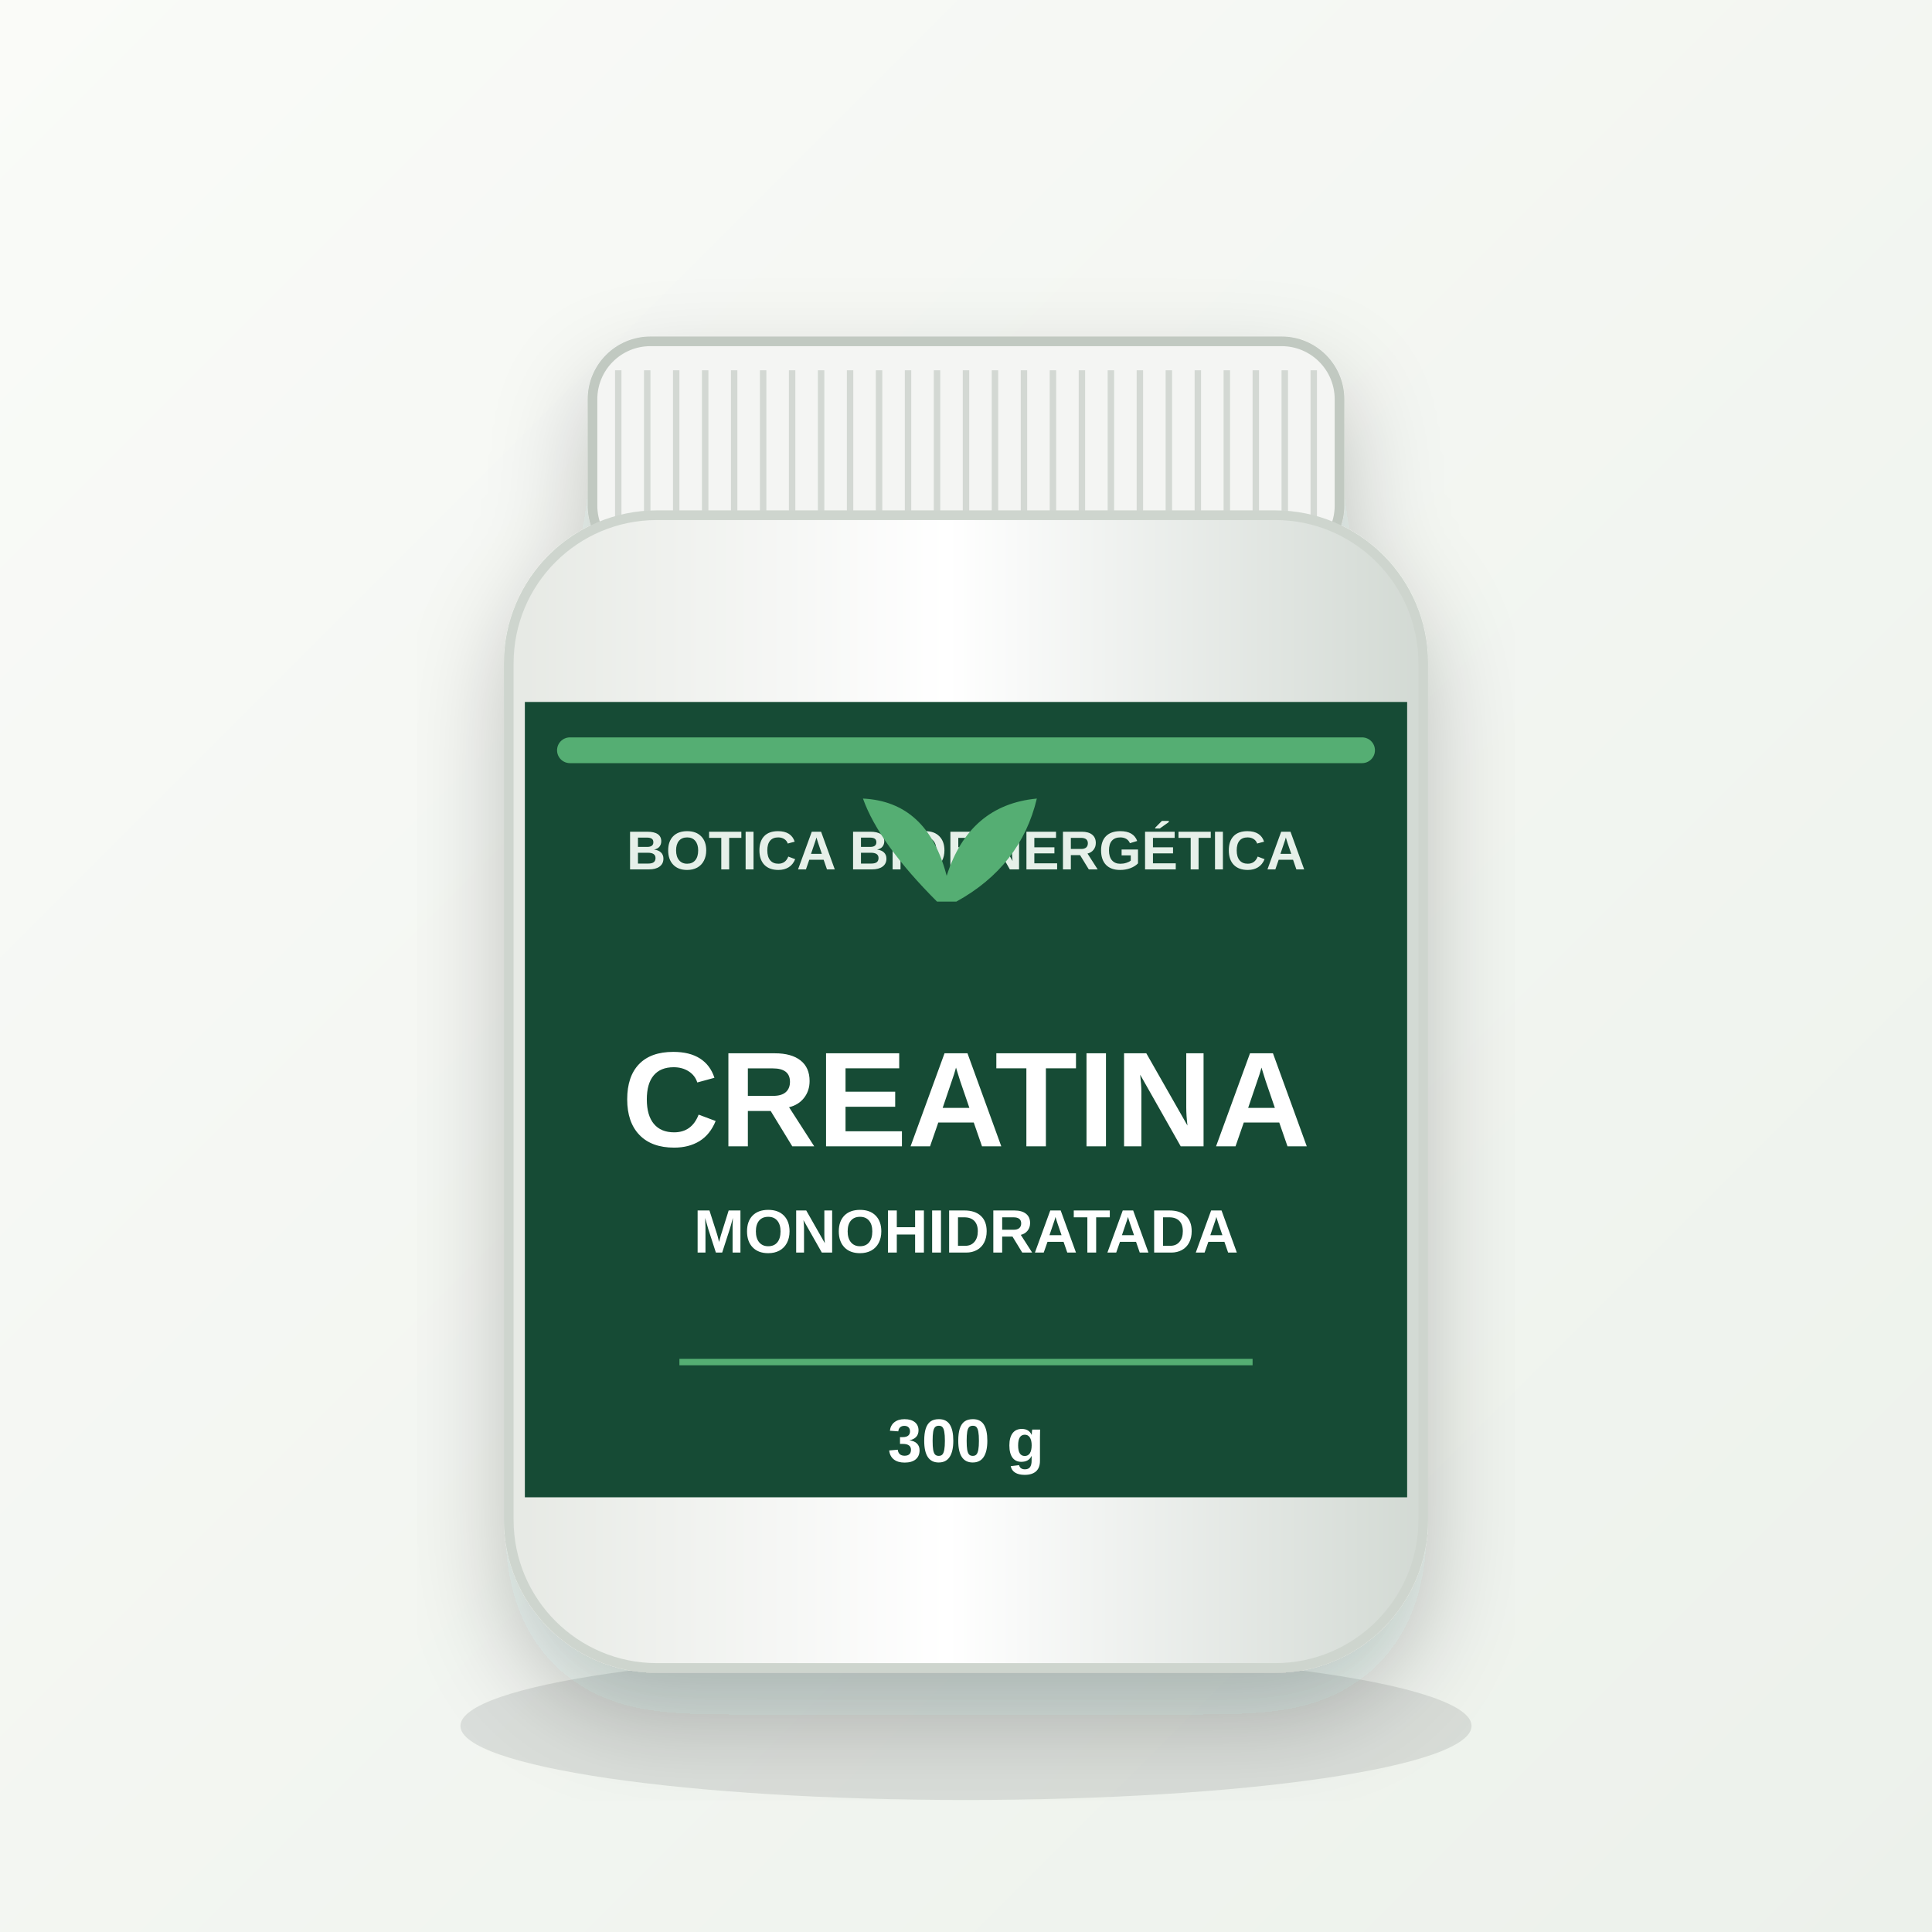
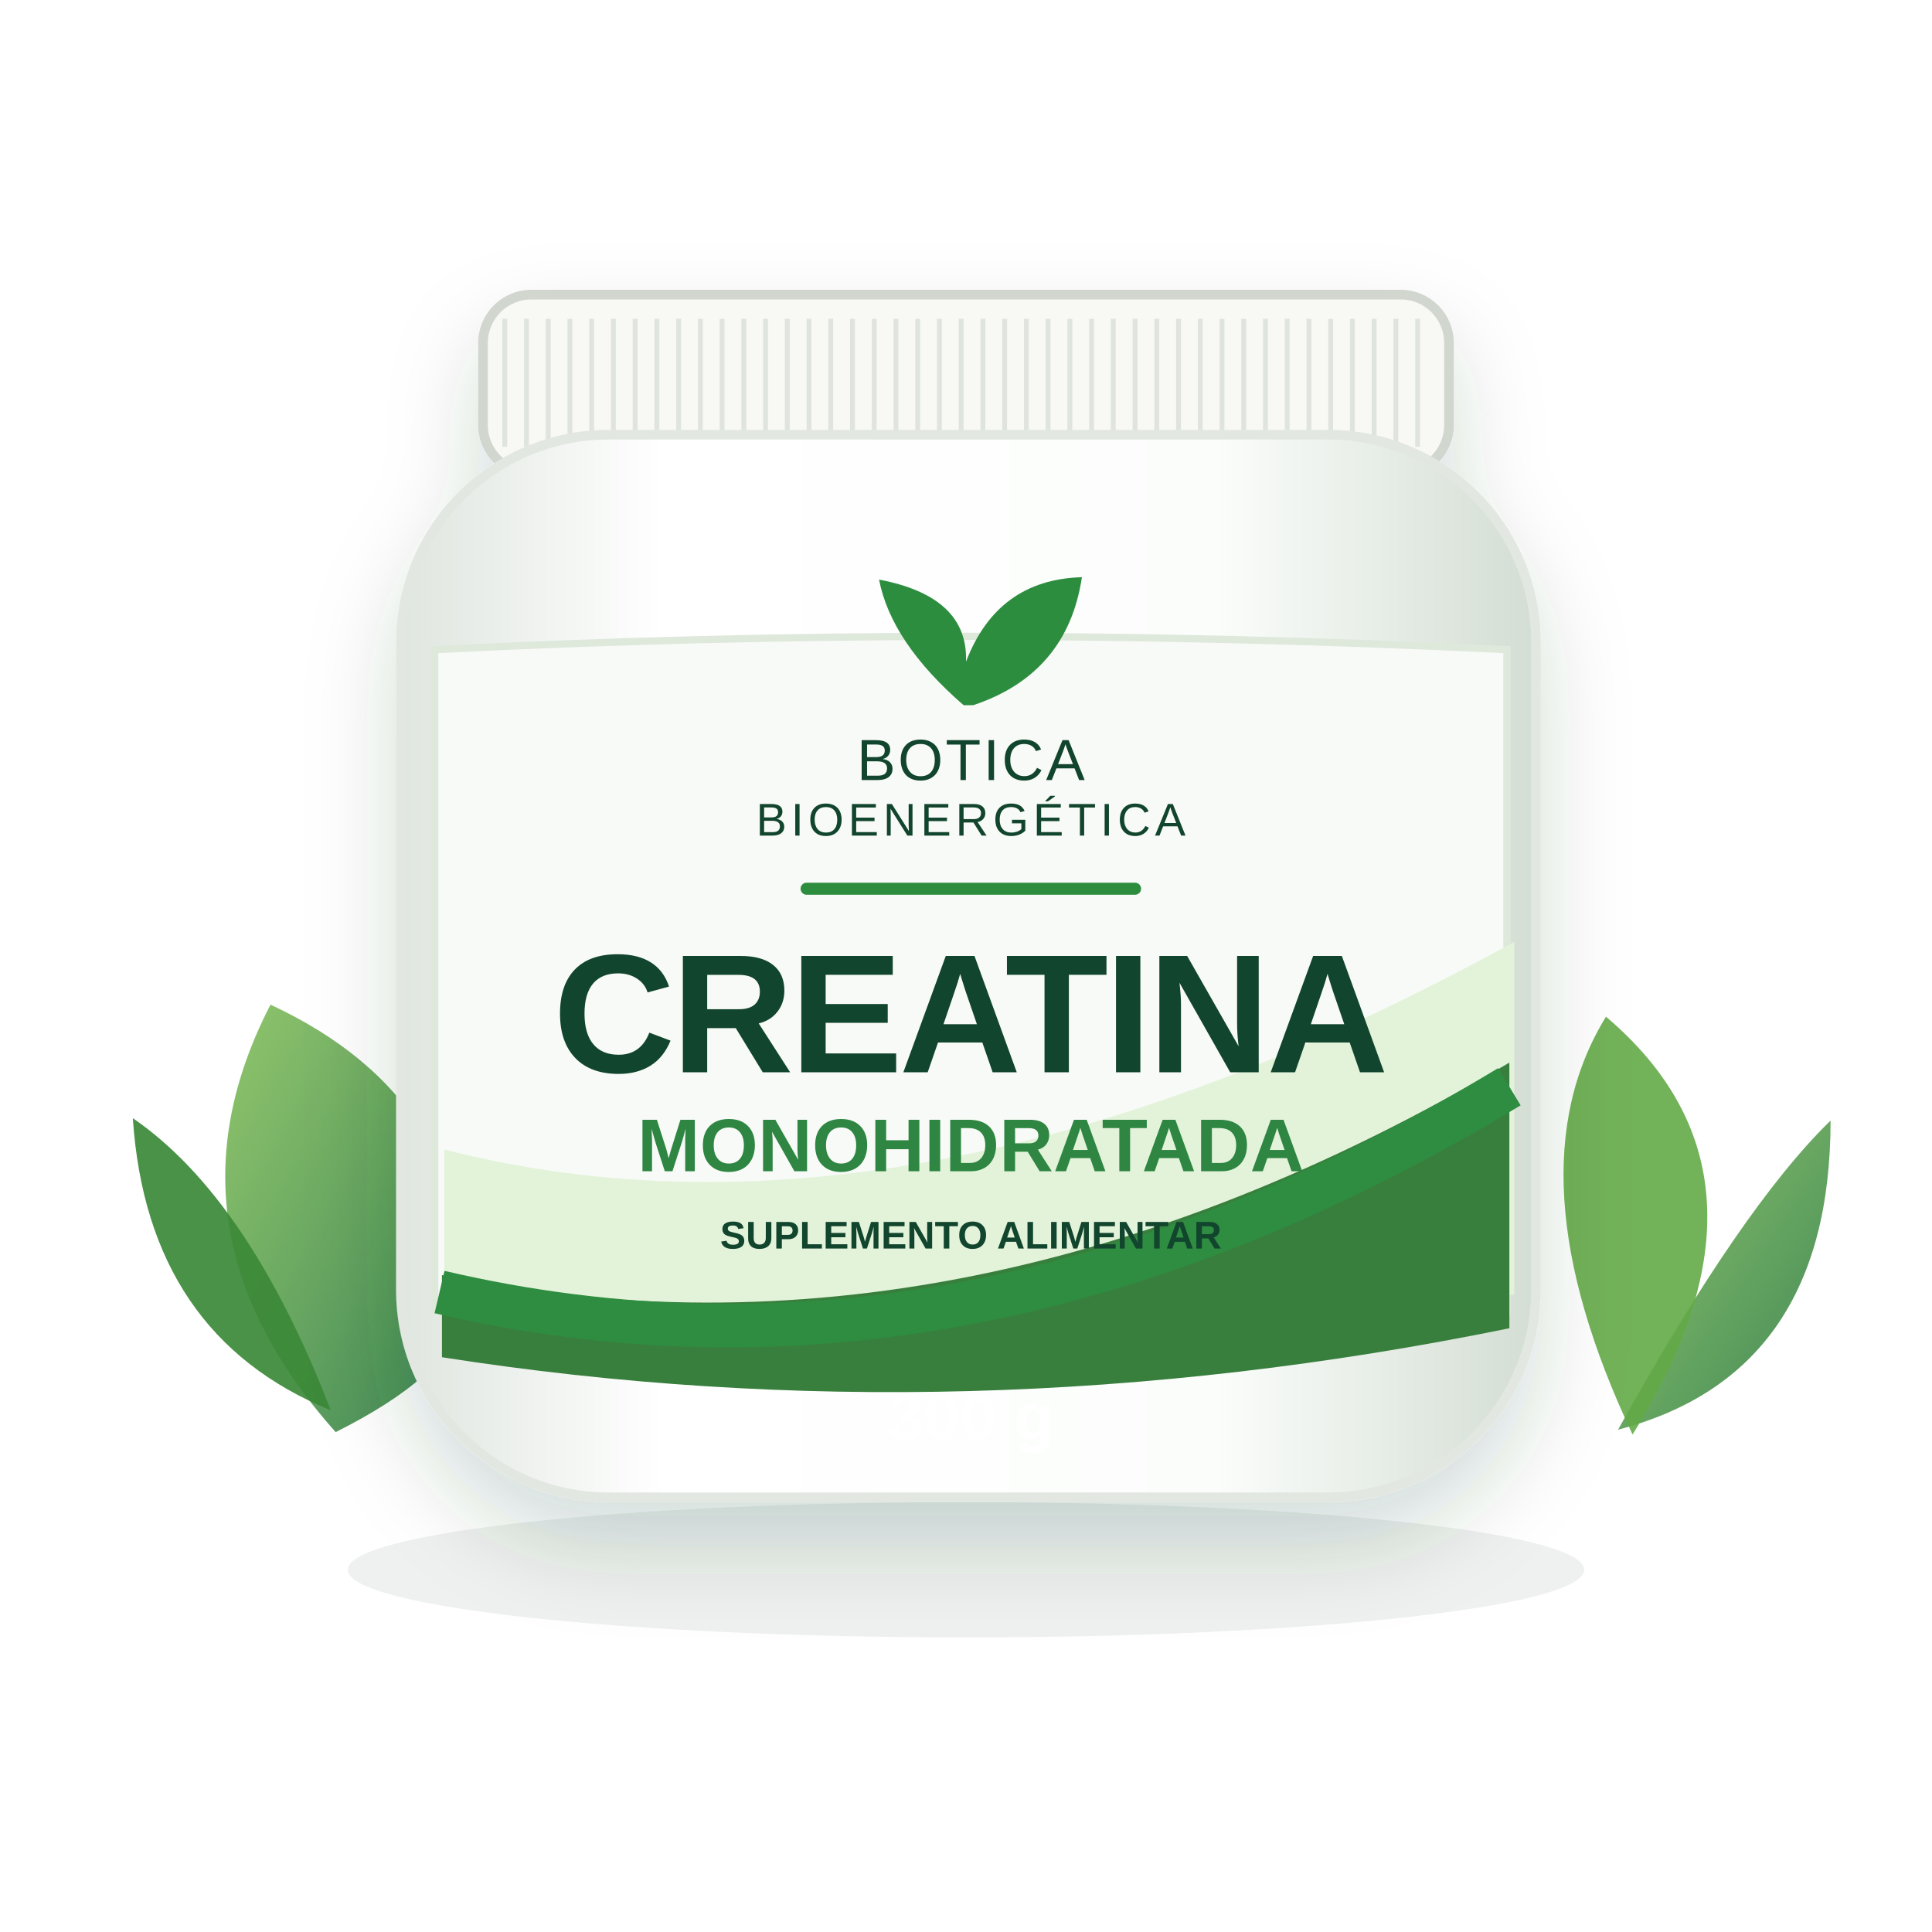
- <svg xmlns="http://www.w3.org/2000/svg" viewBox="0 0 600 600" role="img" aria-label="CREATINA MONOHIDRATADA 300 g">
+ <svg xmlns="http://www.w3.org/2000/svg" viewBox="0 0 800 800" role="img" aria-label="CREATINA MONOHIDRATADA Botica Bioenergética">
  <defs>
-     <linearGradient id="bg" x2="1" y2="1">
-       <stop stop-color="#fafbf8" />
-       <stop offset="1" stop-color="#ecf1eb" />
+     <linearGradient id="glass" x1="0" x2="1">
+       <stop stop-color="#e0e6e0" />
+       <stop offset=".23" stop-color="#ffffff" />
+       <stop offset=".72" stop-color="#fbfdfb" />
+       <stop offset="1" stop-color="#d4ded4" />
    </linearGradient>
-     <linearGradient id="jar" x1="0" y1="0" x2="1" y2="0">
-       <stop stop-color="#e6e9e4" />
-       <stop offset=".48" stop-color="#ffffff" />
-       <stop offset="1" stop-color="#d2d9d3" />
+     <linearGradient id="amber" x1="0" x2="1">
+       <stop stop-color="#512e18" />
+       <stop offset=".45" stop-color="#b3753e" />
+       <stop offset="1" stop-color="#4e2c1b" />
    </linearGradient>
-     <filter id="shadow">
-       <feDropShadow dx="0" dy="13" stdDeviation="15" flood-color="#14251c" flood-opacity=".22" />
+     <filter id="shade" x="-30%" y="-30%" width="160%" height="160%">
+       <feDropShadow dx="0" dy="18" stdDeviation="18" flood-color="#0e3622" flood-opacity=".17" />
    </filter>
+     <linearGradient id="leaf" x1="0" y1="0" x2="1" y2="1">
+       <stop stop-color="#7dbb52" />
+       <stop offset="1" stop-color="#1e7339" />
+     </linearGradient>
  </defs>
-   <rect width="600" height="600" fill="url(#bg)" />
-   <ellipse cx="300" cy="536" rx="157" ry="23" fill="#1a2820" opacity=".11" />
-   <g filter="url(#shadow)">
-     <rect x="184" y="106" width="232" height="69" rx="18" fill="#f4f5f3" stroke="#c1c9c1" stroke-width="3" />
-     <path d="M192 115v48" stroke="#d3d8d3" stroke-width="2" />
-     <path d="M201 115v48" stroke="#d3d8d3" stroke-width="2" />
-     <path d="M210 115v48" stroke="#d3d8d3" stroke-width="2" />
-     <path d="M219 115v48" stroke="#d3d8d3" stroke-width="2" />
-     <path d="M228 115v48" stroke="#d3d8d3" stroke-width="2" />
-     <path d="M237 115v48" stroke="#d3d8d3" stroke-width="2" />
-     <path d="M246 115v48" stroke="#d3d8d3" stroke-width="2" />
-     <path d="M255 115v48" stroke="#d3d8d3" stroke-width="2" />
-     <path d="M264 115v48" stroke="#d3d8d3" stroke-width="2" />
-     <path d="M273 115v48" stroke="#d3d8d3" stroke-width="2" />
-     <path d="M282 115v48" stroke="#d3d8d3" stroke-width="2" />
-     <path d="M291 115v48" stroke="#d3d8d3" stroke-width="2" />
-     <path d="M300 115v48" stroke="#d3d8d3" stroke-width="2" />
-     <path d="M309 115v48" stroke="#d3d8d3" stroke-width="2" />
-     <path d="M318 115v48" stroke="#d3d8d3" stroke-width="2" />
-     <path d="M327 115v48" stroke="#d3d8d3" stroke-width="2" />
-     <path d="M336 115v48" stroke="#d3d8d3" stroke-width="2" />
-     <path d="M345 115v48" stroke="#d3d8d3" stroke-width="2" />
-     <path d="M354 115v48" stroke="#d3d8d3" stroke-width="2" />
-     <path d="M363 115v48" stroke="#d3d8d3" stroke-width="2" />
-     <path d="M372 115v48" stroke="#d3d8d3" stroke-width="2" />
-     <path d="M381 115v48" stroke="#d3d8d3" stroke-width="2" />
-     <path d="M390 115v48" stroke="#d3d8d3" stroke-width="2" />
-     <path d="M399 115v48" stroke="#d3d8d3" stroke-width="2" />
-     <path d="M408 115v48" stroke="#d3d8d3" stroke-width="2" />
-     <rect x="158" y="160" width="284" height="358" rx="46" fill="url(#jar)" stroke="#ced5ce" stroke-width="3" />
-     <path d="M163 218h274v247H163z" fill="#164c34" />
-     <rect x="173" y="229" width="254" height="8" rx="4" fill="#55ae73" />
-     <text x="300" y="270" font-family="Arial,sans-serif" text-anchor="middle" fill="#e6f0e9" font-size="17" font-weight="700">BOTICA BIOENERGÉTICA</text>
-     <path d="M291 280q-18-18-23-32q20 1 26 24q7-22 28-24q-5 21-25 32" fill="#55ae73" />
-     <text x="300" y="356" text-anchor="middle" font-family="Arial,sans-serif" font-size="42" font-weight="900" fill="#ffffff">CREATINA</text>
-     <text x="300" y="389" text-anchor="middle" font-family="Arial,sans-serif" font-size="19" font-weight="700" fill="#ffffff">MONOHIDRATADA</text>
-     <path d="M211 423h178" stroke="#55ae73" stroke-width="2" />
-     <text x="300" y="454" text-anchor="middle" font-family="Arial,sans-serif" font-size="19" font-weight="700" fill="#ffffff">300 g</text>
+   <rect width="800" height="800" fill="#ffffff" />
+   <ellipse cx="400" cy="650" rx="256" ry="28" fill="#21472e" opacity=".08" />
+   <path d="M139 593Q64 509 112 416Q198 456 192 546Q185 570 139 593Z" fill="url(#leaf)" opacity=".85" />
+   <path d="M137 584Q103 496 55 463Q61 553 137 584Z" fill="#3b8937" opacity=".92" />
+   <path d="M670 592Q721 500 758 464Q758 569 670 592Z" fill="url(#leaf)" opacity=".85" />
+   <path d="M676 594Q625 486 665 421Q743 487 676 594Z" fill="#63aa46" opacity=".9" />
+   <g filter="url(#shade)">
+     <rect x="200" y="122" width="400" height="74" rx="20" fill="#f8f8f5" stroke="#d1d6cf" stroke-width="4" />
+     <path d="M209 132v53" stroke="#e0e4de" stroke-width="2" />
+     <path d="M218 132v53" stroke="#e0e4de" stroke-width="2" />
+     <path d="M227 132v53" stroke="#e0e4de" stroke-width="2" />
+     <path d="M236 132v53" stroke="#e0e4de" stroke-width="2" />
+     <path d="M245 132v53" stroke="#e0e4de" stroke-width="2" />
+     <path d="M254 132v53" stroke="#e0e4de" stroke-width="2" />
+     <path d="M263 132v53" stroke="#e0e4de" stroke-width="2" />
+     <path d="M272 132v53" stroke="#e0e4de" stroke-width="2" />
+     <path d="M281 132v53" stroke="#e0e4de" stroke-width="2" />
+     <path d="M290 132v53" stroke="#e0e4de" stroke-width="2" />
+     <path d="M299 132v53" stroke="#e0e4de" stroke-width="2" />
+     <path d="M308 132v53" stroke="#e0e4de" stroke-width="2" />
+     <path d="M317 132v53" stroke="#e0e4de" stroke-width="2" />
+     <path d="M326 132v53" stroke="#e0e4de" stroke-width="2" />
+     <path d="M335 132v53" stroke="#e0e4de" stroke-width="2" />
+     <path d="M344 132v53" stroke="#e0e4de" stroke-width="2" />
+     <path d="M353 132v53" stroke="#e0e4de" stroke-width="2" />
+     <path d="M362 132v53" stroke="#e0e4de" stroke-width="2" />
+     <path d="M371 132v53" stroke="#e0e4de" stroke-width="2" />
+     <path d="M380 132v53" stroke="#e0e4de" stroke-width="2" />
+     <path d="M389 132v53" stroke="#e0e4de" stroke-width="2" />
+     <path d="M398 132v53" stroke="#e0e4de" stroke-width="2" />
+     <path d="M407 132v53" stroke="#e0e4de" stroke-width="2" />
+     <path d="M416 132v53" stroke="#e0e4de" stroke-width="2" />
+     <path d="M425 132v53" stroke="#e0e4de" stroke-width="2" />
+     <path d="M434 132v53" stroke="#e0e4de" stroke-width="2" />
+     <path d="M443 132v53" stroke="#e0e4de" stroke-width="2" />
+     <path d="M452 132v53" stroke="#e0e4de" stroke-width="2" />
+     <path d="M461 132v53" stroke="#e0e4de" stroke-width="2" />
+     <path d="M470 132v53" stroke="#e0e4de" stroke-width="2" />
+     <path d="M479 132v53" stroke="#e0e4de" stroke-width="2" />
+     <path d="M488 132v53" stroke="#e0e4de" stroke-width="2" />
+     <path d="M497 132v53" stroke="#e0e4de" stroke-width="2" />
+     <path d="M506 132v53" stroke="#e0e4de" stroke-width="2" />
+     <path d="M515 132v53" stroke="#e0e4de" stroke-width="2" />
+     <path d="M524 132v53" stroke="#e0e4de" stroke-width="2" />
+     <path d="M533 132v53" stroke="#e0e4de" stroke-width="2" />
+     <path d="M542 132v53" stroke="#e0e4de" stroke-width="2" />
+     <path d="M551 132v53" stroke="#e0e4de" stroke-width="2" />
+     <path d="M560 132v53" stroke="#e0e4de" stroke-width="2" />
+     <path d="M569 132v53" stroke="#e0e4de" stroke-width="2" />
+     <path d="M578 132v53" stroke="#e0e4de" stroke-width="2" />
+     <path d="M587 132v53" stroke="#e0e4de" stroke-width="2" />
+     <rect x="166" y="180" width="470" height="440" rx="86" fill="url(#glass)" stroke="#e2e8e1" stroke-width="4" />
+     <path d="M180 269Q398 258 624 269V543Q398 554 180 543Z" fill="#f8faf7" stroke="#dee8db" stroke-width="3" />
+     <path d="M184 476Q380 526 627 390V536Q376 572 184 535Z" fill="#e3f3da" />
+     <path d="M183 528Q400 573 625 440V550Q400 596 183 562Z" fill="#387f3e" />
+     <path d="M182 535Q400 586 625 450" fill="none" stroke="#2d8d3f" stroke-width="18" />
+   </g>
+   <g font-family="Arial,Helvetica,sans-serif" text-anchor="middle">
+     <path d="M399 292q-30-26-35-52q37 7 36 34q13-34 48-35q-6 40-45 53" fill="#2d8d3f" />
+     <text x="402" y="323" fill="#12452d" font-size="24" letter-spacing="1">BOTICA</text>
+     <text x="402" y="346" fill="#12452d" font-size="19" letter-spacing="1.8">BIOENERGÉTICA</text>
+     <path d="M334 368h136" stroke="#2d8d3f" stroke-width="5" stroke-linecap="round" />
+     <text x="402" y="444" fill="#12452d" font-size="70" font-weight="900" letter-spacing="-1.5">CREATINA</text>
+     <text x="402" y="485" fill="#2e8642" font-size="31" font-weight="800">MONOHIDRATADA</text>
+     <text x="402" y="517" fill="#12452d" font-size="16" font-weight="600">SUPLEMENTO ALIMENTAR</text>
+     <text x="402" y="596" fill="#ffffff" font-size="27" font-weight="800">300 g</text>
  </g>
</svg>
